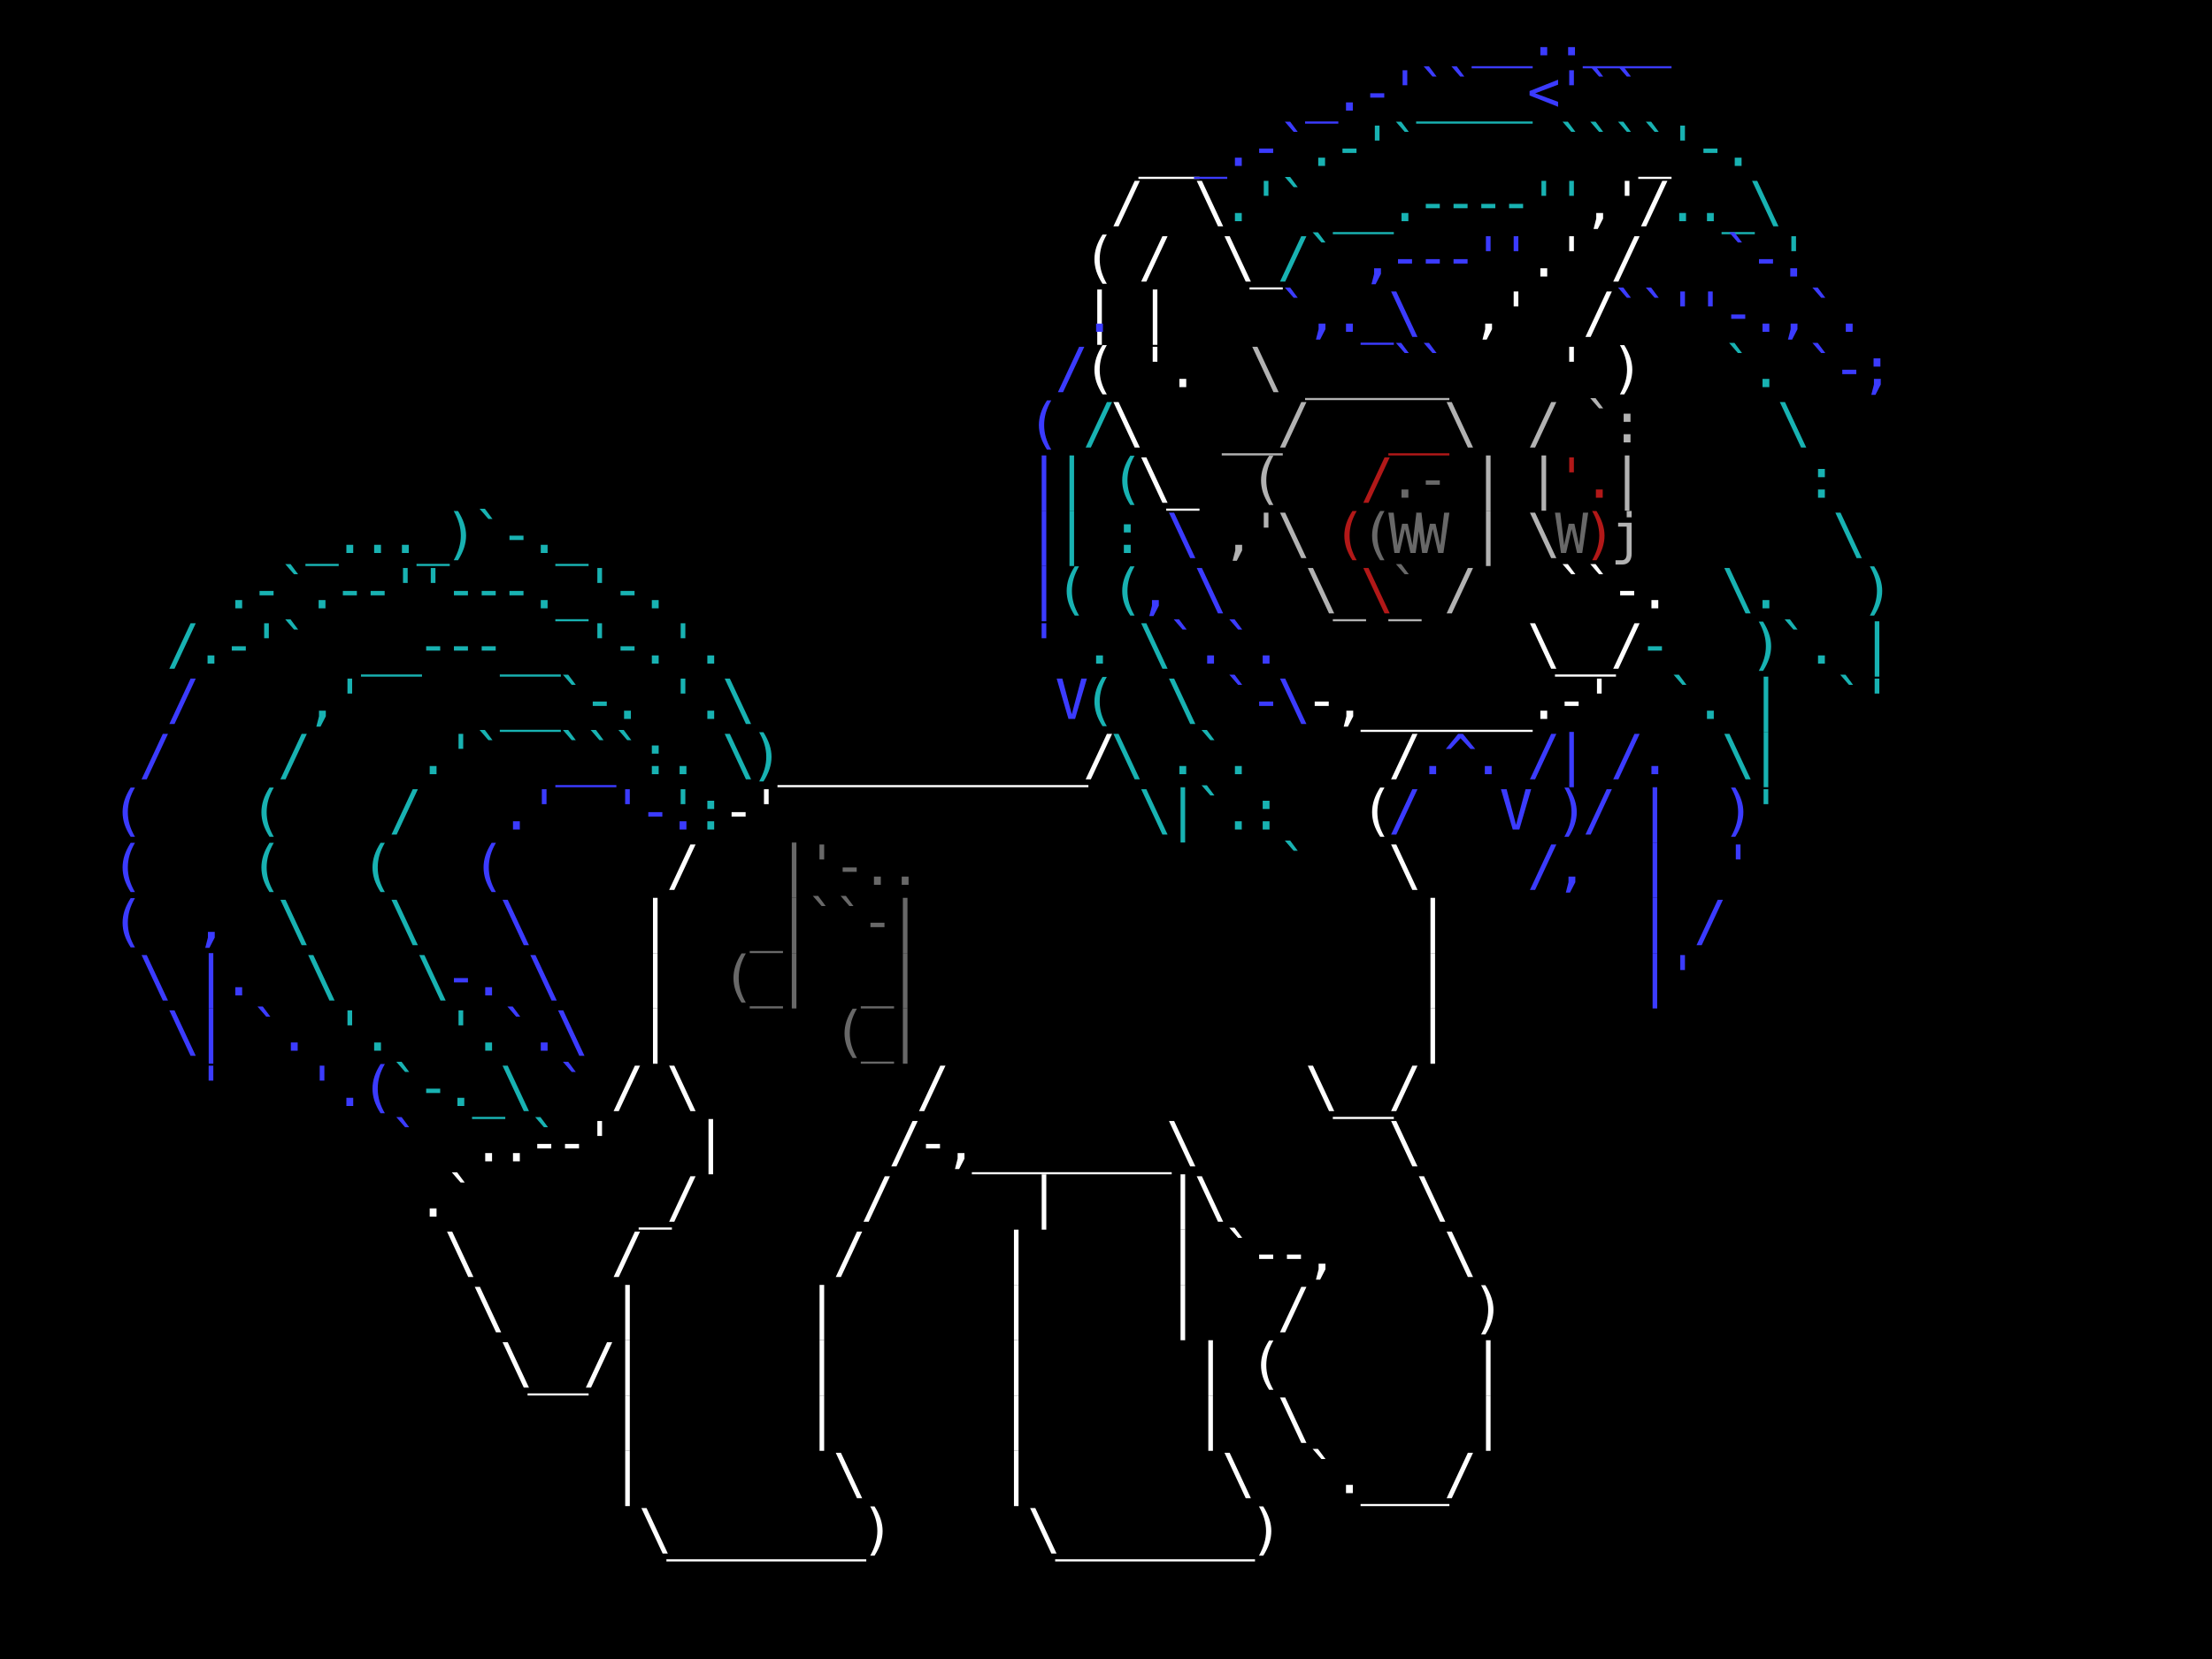
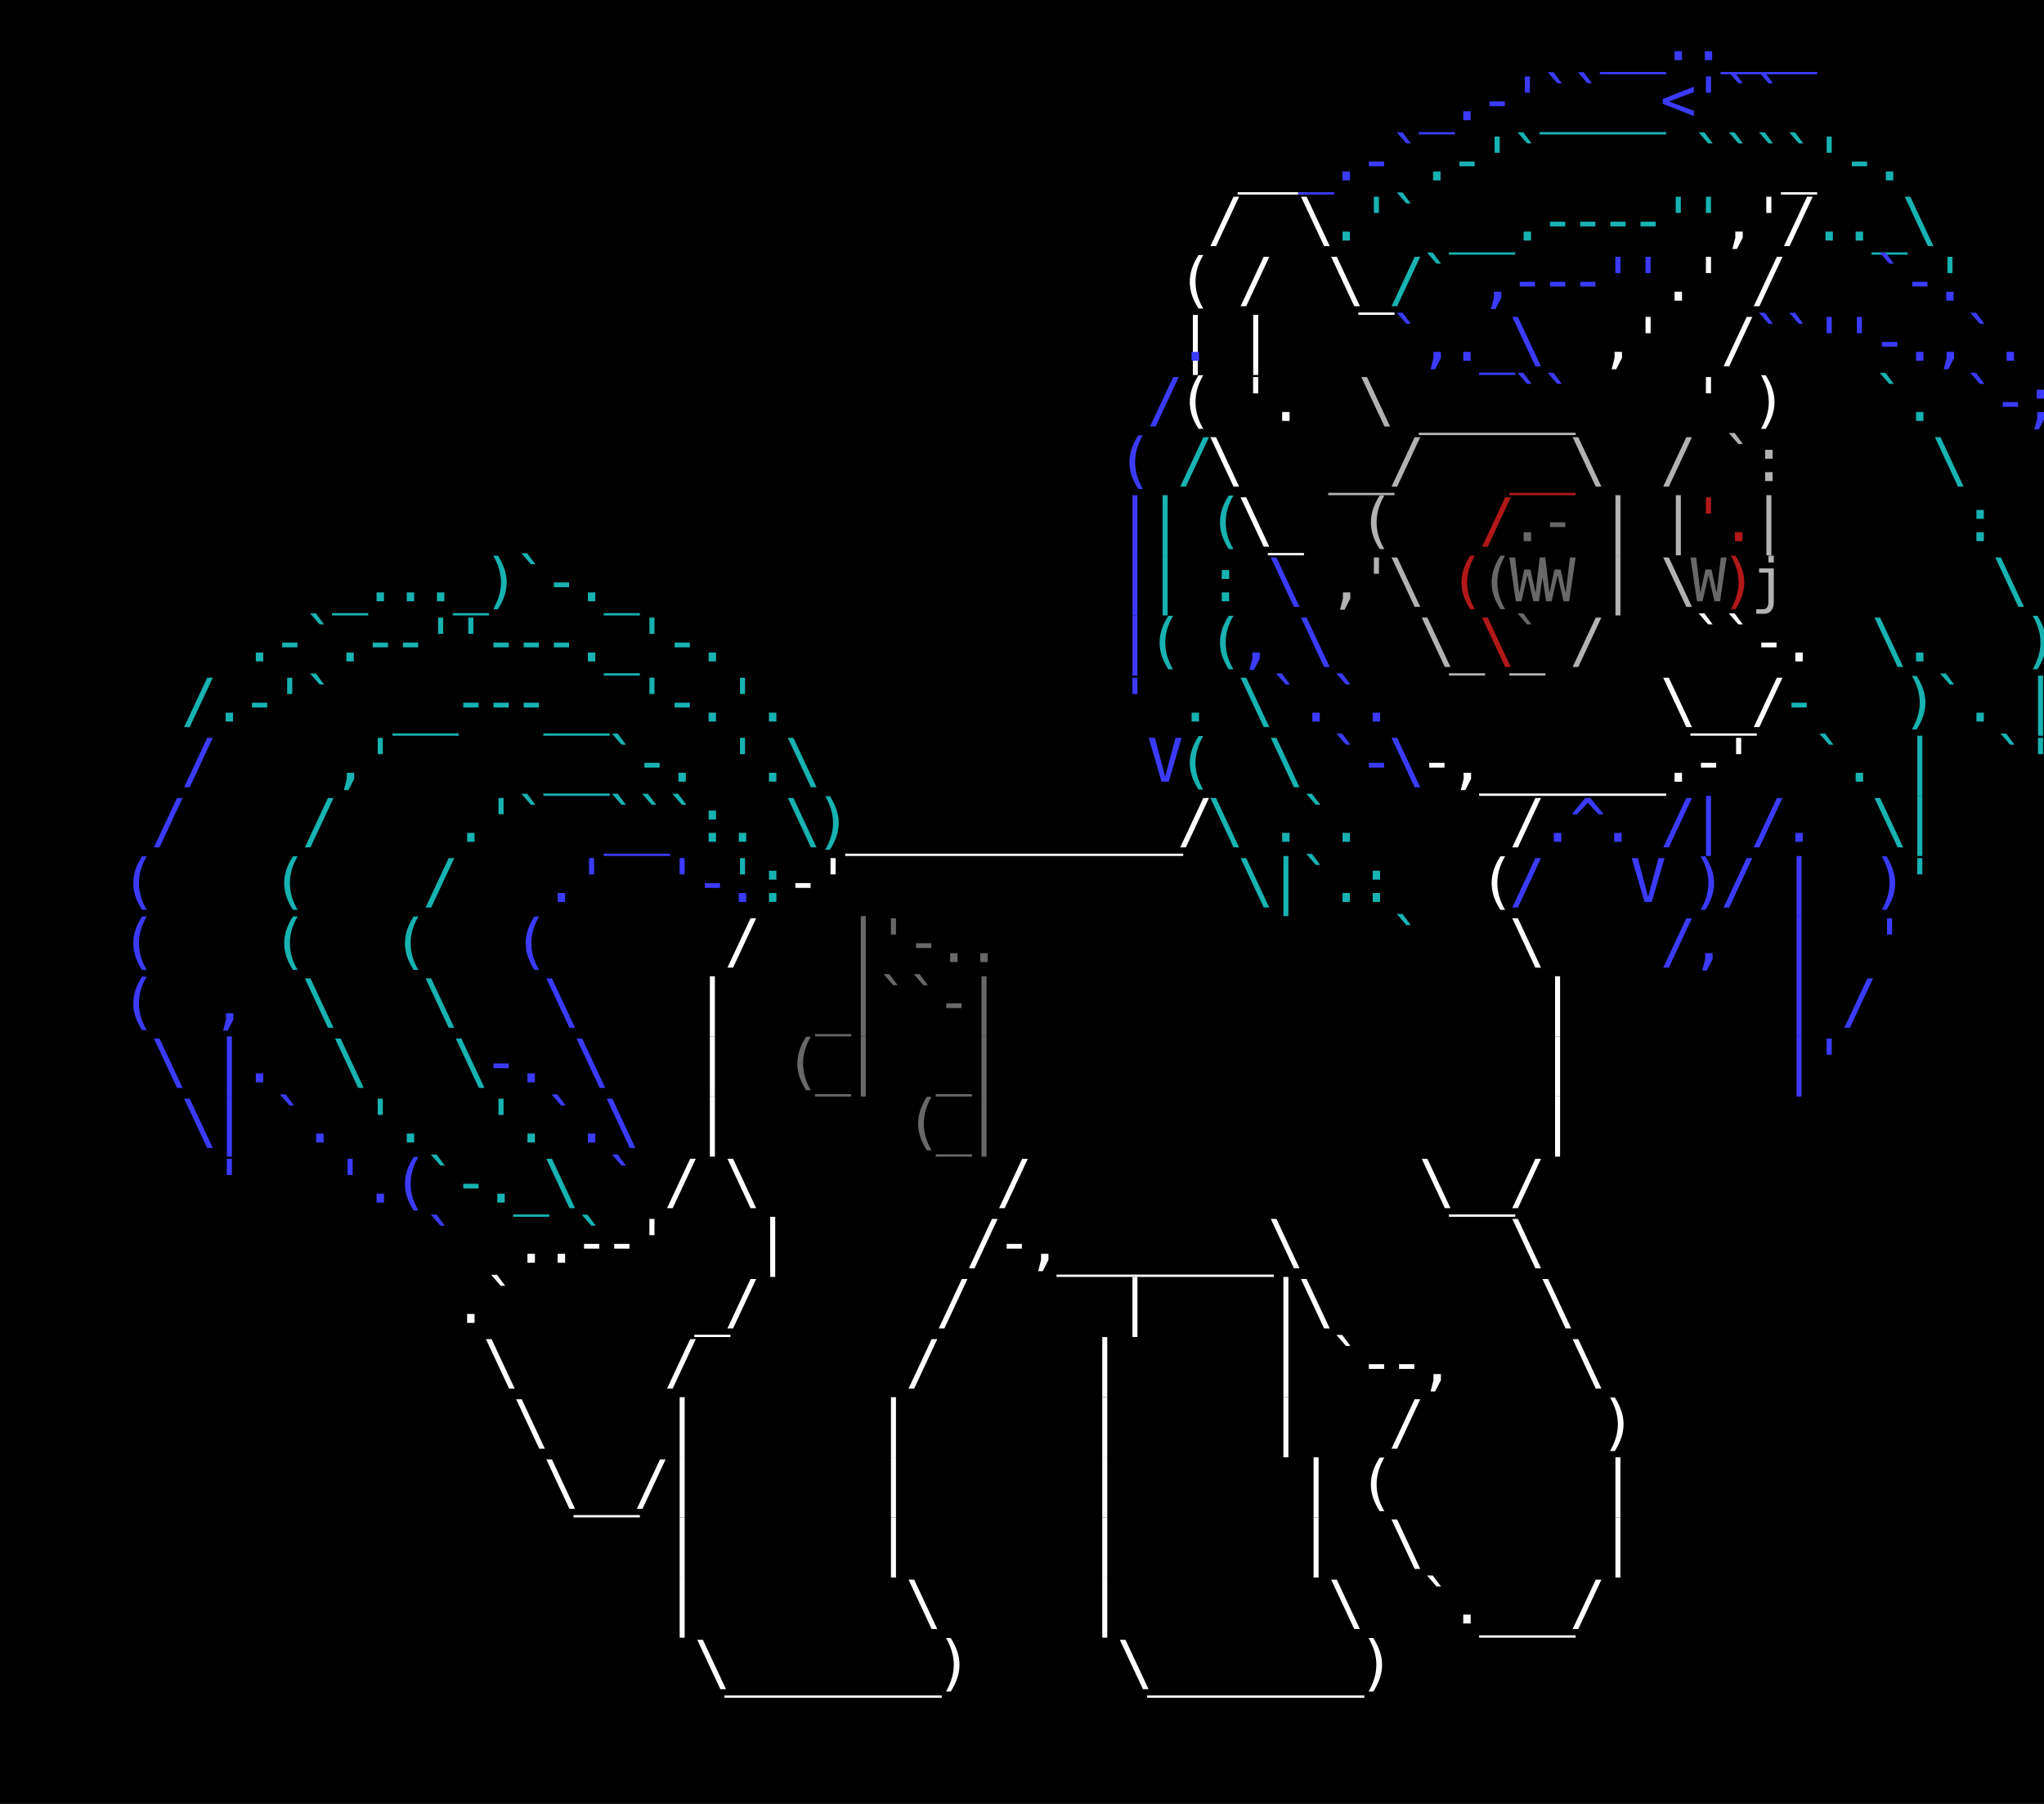
- <svg xmlns="http://www.w3.org/2000/svg" width="480.0" height="360">
-   <rect style="fill:#000000;stroke:none;" width="480.0" height="360" x="0" y="0" />
+ <svg xmlns="http://www.w3.org/2000/svg" width="408.0" height="360">
+   <rect style="fill:#000000;stroke:none;" width="408.0" height="360" x="0" y="0" />
  <text y="0" x="0" style="font-family:monospace;font-size:12px;font-weight:#b2b2b2;fill:white;fill:#686868;letter-spacing:-1.2px" xml:space="preserve">
-     <tspan x="0" y="24">                                                                                </tspan>
-     <tspan x="0" y="36">                                                                                </tspan>
-     <tspan x="0" y="48">                                                                                </tspan>
-     <tspan x="0" y="60">                                                                                </tspan>
-     <tspan x="0" y="72">                                                                                </tspan>
-     <tspan x="0" y="84">                                                                                </tspan>
-     <tspan x="0" y="96">                                                                                </tspan>
-     <tspan x="0" y="108">                                                  .-                            </tspan>
-     <tspan x="0" y="120">                                                 (WW    W                       </tspan>
-     <tspan x="0" y="132">                                                  ` </tspan>
-     <tspan x="0" y="144"> </tspan>
-     <tspan x="0" y="156"> </tspan>
-     <tspan x="0" y="168"> </tspan>
-     <tspan x="0" y="180"> </tspan>
+     <tspan x="0" y="108">                                                  .-</tspan>
+     <tspan x="0" y="120">                                                 (WW    W</tspan>
+     <tspan x="0" y="132">                                                  `</tspan>
    <tspan x="0" y="192">                            |'-..</tspan>
    <tspan x="0" y="204">                           _|``-|</tspan>
    <tspan x="0" y="216">                          (_|  _|</tspan>
    <tspan x="0" y="228">                              (_|</tspan>
  </text>
  <text y="0" x="0" style="font-family:monospace;font-size:12px;font-weight:#b2b2b2;fill:white;fill:#18b2b2;letter-spacing:-1.2px" xml:space="preserve">
-     <tspan x="0" y="12">                                                                          </tspan>
-     <tspan x="0" y="24">                                                   ____                   </tspan>
-     <tspan x="0" y="36">                                               .-'`     ````'-.           </tspan>
-     <tspan x="0" y="48">                                            .'` __.----''   .._\          </tspan>
-     <tspan x="0" y="60">                                              /`                '         </tspan>
-     <tspan x="0" y="72">                                                                          </tspan>
-     <tspan x="0" y="84">                                                              `.       </tspan>
-     <tspan x="0" y="96">                                       /                        \      </tspan>
-     <tspan x="0" y="108">                                      | (                        :     </tspan>
-     <tspan x="0" y="120">           _..._)`-._                 | :                         \    </tspan>
-     <tspan x="0" y="132">        .-`.--''---._'-.              ( (                     \.   )   </tspan>
-     <tspan x="0" y="144">      /.-'`  __---__ '-.'.             . \                 -   )`. |   </tspan>
-     <tspan x="0" y="156">           ,'     __`-. '.\            (  \                 `. |  `'   </tspan>
-     <tspan x="0" y="168">          /    .'`  ```:. \)            \ .`.                 \|       </tspan>
-     <tspan x="0" y="180">         (    /         ':               \|`.:                 '          </tspan>
-     <tspan x="0" y="192">         (   (                                `                           </tspan>
-     <tspan x="0" y="204">          \   \                                                           </tspan>
-     <tspan x="0" y="216">           \   \                                                          </tspan>
-     <tspan x="0" y="228">            '.  '.                                                        </tspan>
-     <tspan x="0" y="240">              `-._\                                                       </tspan>
-     <tspan x="0" y="252">                   `                                                      </tspan>
-     <tspan x="0" y="264">                                                                          </tspan>
-     <tspan x="0" y="276">                                                                          </tspan>
+     <tspan x="0" y="24">                                                   ____</tspan>
+     <tspan x="0" y="36">                                               .-'`     ````'-.</tspan>
+     <tspan x="0" y="48">                                            .'` __.----''   .._\</tspan>
+     <tspan x="0" y="60">                                              /`                '</tspan>
+     <tspan x="0" y="84">                                                              `.</tspan>
+     <tspan x="0" y="96">                                       /                        \</tspan>
+     <tspan x="0" y="108">                                      | (                        :</tspan>
+     <tspan x="0" y="120">           _..._)`-._                 | :                         \</tspan>
+     <tspan x="0" y="132">        .-`.--''---._'-.              ( (                     \.   )</tspan>
+     <tspan x="0" y="144">      /.-'`  __---__ '-.'.             . \                 -   )`. |</tspan>
+     <tspan x="0" y="156">           ,'     __`-. '.\            (  \                 `. |  `'</tspan>
+     <tspan x="0" y="168">          /    .'`  ```:. \)            \ .`.                 \|</tspan>
+     <tspan x="0" y="180">         (    /         ':               \|`.:                 '</tspan>
+     <tspan x="0" y="192">         (   (                                `</tspan>
+     <tspan x="0" y="204">          \   \</tspan>
+     <tspan x="0" y="216">           \   \</tspan>
+     <tspan x="0" y="228">            '.  '.</tspan>
+     <tspan x="0" y="240">              `-._\</tspan>
+     <tspan x="0" y="252">                   `</tspan>
  </text>
  <text y="0" x="0" style="font-family:monospace;font-size:12px;font-weight:#b2b2b2;fill:white;fill:#b21818;letter-spacing:-1.2px" xml:space="preserve">
-     <tspan x="0" y="24">                                                                                </tspan>
-     <tspan x="0" y="36">                                                                  </tspan>
-     <tspan x="0" y="48">                                                                  </tspan>
-     <tspan x="0" y="60">                                                                 </tspan>
-     <tspan x="0" y="72">                                                                 </tspan>
-     <tspan x="0" y="84">                                                                 </tspan>
-     <tspan x="0" y="96">                                                  __                 </tspan>
-     <tspan x="0" y="108">                                                 /      '.                      </tspan>
-     <tspan x="0" y="120">                                                (        )       </tspan>
-     <tspan x="0" y="132">                                                 \                 </tspan>
+     <tspan x="0" y="96">                                                  __</tspan>
+     <tspan x="0" y="108">                                                 /      '.</tspan>
+     <tspan x="0" y="120">                                                (        )</tspan>
+     <tspan x="0" y="132">                                                 \</tspan>
  </text>
  <text y="0" x="0" style="font-family:monospace;font-size:12px;font-weight:#b2b2b2;fill:white;fill:#b2b2b2;letter-spacing:-1.2px" xml:space="preserve">
-     <tspan x="0" y="24">                                                                                </tspan>
-     <tspan x="0" y="36">                                                                                </tspan>
-     <tspan x="0" y="48">                                                                                </tspan>
-     <tspan x="0" y="60">                                                                                </tspan>
-     <tspan x="0" y="72">                                                                                </tspan>
-     <tspan x="0" y="84">                                             \ _____              </tspan>
-     <tspan x="0" y="96">                                            __/     \  / `:      </tspan>
-     <tspan x="0" y="108">                                             (       | |  |                     </tspan>
-     <tspan x="0" y="120">                                            ,'\      | \  j                     </tspan>
-     <tspan x="0" y="132">                                               \_ _ /              </tspan>
+     <tspan x="0" y="84">                                             \ _____</tspan>
+     <tspan x="0" y="96">                                            __/     \  / `:</tspan>
+     <tspan x="0" y="108">                                             (       | |  |</tspan>
+     <tspan x="0" y="120">                                            ,'\      | \  j</tspan>
+     <tspan x="0" y="132">                                               \_ _ /</tspan>
  </text>
  <text y="0" x="0" style="font-family:monospace;font-size:12px;font-weight:#b2b2b2;fill:white;fill:#ffffff;letter-spacing:-1.2px" xml:space="preserve">
-     <tspan x="0" y="24">                                                                                </tspan>
    <tspan x="0" y="36">                                         __                _</tspan>
    <tspan x="0" y="48">                                        /  \             ,'/</tspan>
-     <tspan x="0" y="60">                                       ( /  \_         .' /   </tspan>
-     <tspan x="0" y="72">                                       | |           ,'  /      </tspan>
-     <tspan x="0" y="84">                                       ( '.             ' )     </tspan>
-     <tspan x="0" y="96">                                        \                        </tspan>
-     <tspan x="0" y="108">                                         \_                                     </tspan>
-     <tspan x="0" y="120">                                                                 </tspan>
-     <tspan x="0" y="132">                                                        ``-.      </tspan>
+     <tspan x="0" y="60">                                       ( /  \_         .' /</tspan>
+     <tspan x="0" y="72">                                       | |           ,'  /</tspan>
+     <tspan x="0" y="84">                                       ( '.             ' )</tspan>
+     <tspan x="0" y="96">                                        \</tspan>
+     <tspan x="0" y="108">                                         \_</tspan>
+     <tspan x="0" y="132">                                                        ``-.</tspan>
    <tspan x="0" y="144">                                                       \__/</tspan>
-     <tspan x="0" y="156">                                               -,______.-' </tspan>
+     <tspan x="0" y="156">                                               -,______.-'</tspan>
    <tspan x="0" y="168">                            ___________/          /</tspan>
    <tspan x="0" y="180">                          -'                     (</tspan>
-     <tspan x="0" y="192">                        /                         \        </tspan>
-     <tspan x="0" y="204">                       |                           |        </tspan>
-     <tspan x="0" y="216">                       |                           |       </tspan>
-     <tspan x="0" y="228">                       |                           |        </tspan>
-     <tspan x="0" y="240">                      / \        /             \__/        </tspan>
-     <tspan x="0" y="252">                 ..--'   |      /-,_______\       \                </tspan>
-     <tspan x="0" y="264">               .`      _/      /     |    |\       \         </tspan>
-     <tspan x="0" y="276">                \     /       /     |     | `--,    \        </tspan>
-     <tspan x="0" y="288">                 \    |      |      |     |   /      )     </tspan>
-     <tspan x="0" y="300">                  \__/|      |      |      | (       |     </tspan>
-     <tspan x="0" y="312">                      |      |      |      |  \      |     </tspan>
-     <tspan x="0" y="324">                      |       \     |       \  `.___/      </tspan>
-     <tspan x="0" y="336">                       \_______)     \_______)             </tspan>
-     <tspan x="0" y="348">                                                            </tspan>
-     <tspan x="0" y="360"> </tspan>
+     <tspan x="0" y="192">                        /                         \</tspan>
+     <tspan x="0" y="204">                       |                           |</tspan>
+     <tspan x="0" y="216">                       |                           |</tspan>
+     <tspan x="0" y="228">                       |                           |</tspan>
+     <tspan x="0" y="240">                      / \        /             \__/</tspan>
+     <tspan x="0" y="252">                 ..--'   |      /-,_______\       \</tspan>
+     <tspan x="0" y="264">               .`      _/      /     |    |\       \</tspan>
+     <tspan x="0" y="276">                \     /       /     |     | `--,    \</tspan>
+     <tspan x="0" y="288">                 \    |      |      |     |   /      )</tspan>
+     <tspan x="0" y="300">                  \__/|      |      |      | (       |</tspan>
+     <tspan x="0" y="312">                      |      |      |      |  \      |</tspan>
+     <tspan x="0" y="324">                      |       \     |       \  `.___/</tspan>
+     <tspan x="0" y="336">                       \_______)     \_______)</tspan>
  </text>
  <text y="0" x="0" style="font-family:monospace;font-size:12px;font-weight:#b2b2b2;fill:white;fill:#3b3bff;letter-spacing:-1.2px" xml:space="preserve">
-     <tspan x="0" y="12">                                                     __..___               </tspan>
-     <tspan x="0" y="24">                                               _.-'``  &lt;'``                </tspan>
-     <tspan x="0" y="36">                                           _.-`                            </tspan>
-     <tspan x="0" y="48">                                                                           </tspan>
-     <tspan x="0" y="60">                                                 ,---''       `-.          </tspan>
-     <tspan x="0" y="72">                                       .      `,._\       ``''-.,`.        </tspan>
-     <tspan x="0" y="84">                                      /           ``             `-;       </tspan>
-     <tspan x="0" y="96">                                     (                                     </tspan>
-     <tspan x="0" y="108">                                     |                                     </tspan>
-     <tspan x="0" y="120">                                     |    \                                </tspan>
-     <tspan x="0" y="132">                                     |   , \                               </tspan>
-     <tspan x="0" y="144">                                     '    `.`.                             </tspan>
-     <tspan x="0" y="156">      /                               V     `-\                            </tspan>
-     <tspan x="0" y="168">     /              __                             .^. /| /.            </tspan>
-     <tspan x="0" y="180">    (             .'  '-.                         /   V )/ |  )         </tspan>
-     <tspan x="0" y="192">    (            (                                     /,  |  '         </tspan>
-     <tspan x="0" y="204">    (  ,          \                                        | /          </tspan>
-     <tspan x="0" y="216">     \ |.       -. \                                       |'           </tspan>
-     <tspan x="0" y="228">      \| `.       `.\                                                      </tspan>
-     <tspan x="0" y="240">       '   '.(      `                                                      </tspan>
-     <tspan x="0" y="252">              `                                                            </tspan>
+     <tspan x="0" y="12">                                                     __..___</tspan>
+     <tspan x="0" y="24">                                               _.-'``  &lt;'``</tspan>
+     <tspan x="0" y="36">                                           _.-`</tspan>
+     <tspan x="0" y="60">                                                 ,---''       `-.</tspan>
+     <tspan x="0" y="72">                                       .      `,._\       ``''-.,`.</tspan>
+     <tspan x="0" y="84">                                      /           ``             `-;</tspan>
+     <tspan x="0" y="96">                                     (</tspan>
+     <tspan x="0" y="108">                                     |</tspan>
+     <tspan x="0" y="120">                                     |    \</tspan>
+     <tspan x="0" y="132">                                     |   , \</tspan>
+     <tspan x="0" y="144">                                     '    `.`.</tspan>
+     <tspan x="0" y="156">      /                               V     `-\</tspan>
+     <tspan x="0" y="168">     /              __                             .^. /| /.</tspan>
+     <tspan x="0" y="180">    (             .'  '-.                         /   V )/ |  )</tspan>
+     <tspan x="0" y="192">    (            (                                     /,  |  '</tspan>
+     <tspan x="0" y="204">    (  ,          \                                        | /</tspan>
+     <tspan x="0" y="216">     \ |.       -. \                                       |'</tspan>
+     <tspan x="0" y="228">      \| `.       `.\</tspan>
+     <tspan x="0" y="240">       '   '.(      `</tspan>
+     <tspan x="0" y="252">              `</tspan>
  </text>
</svg>
